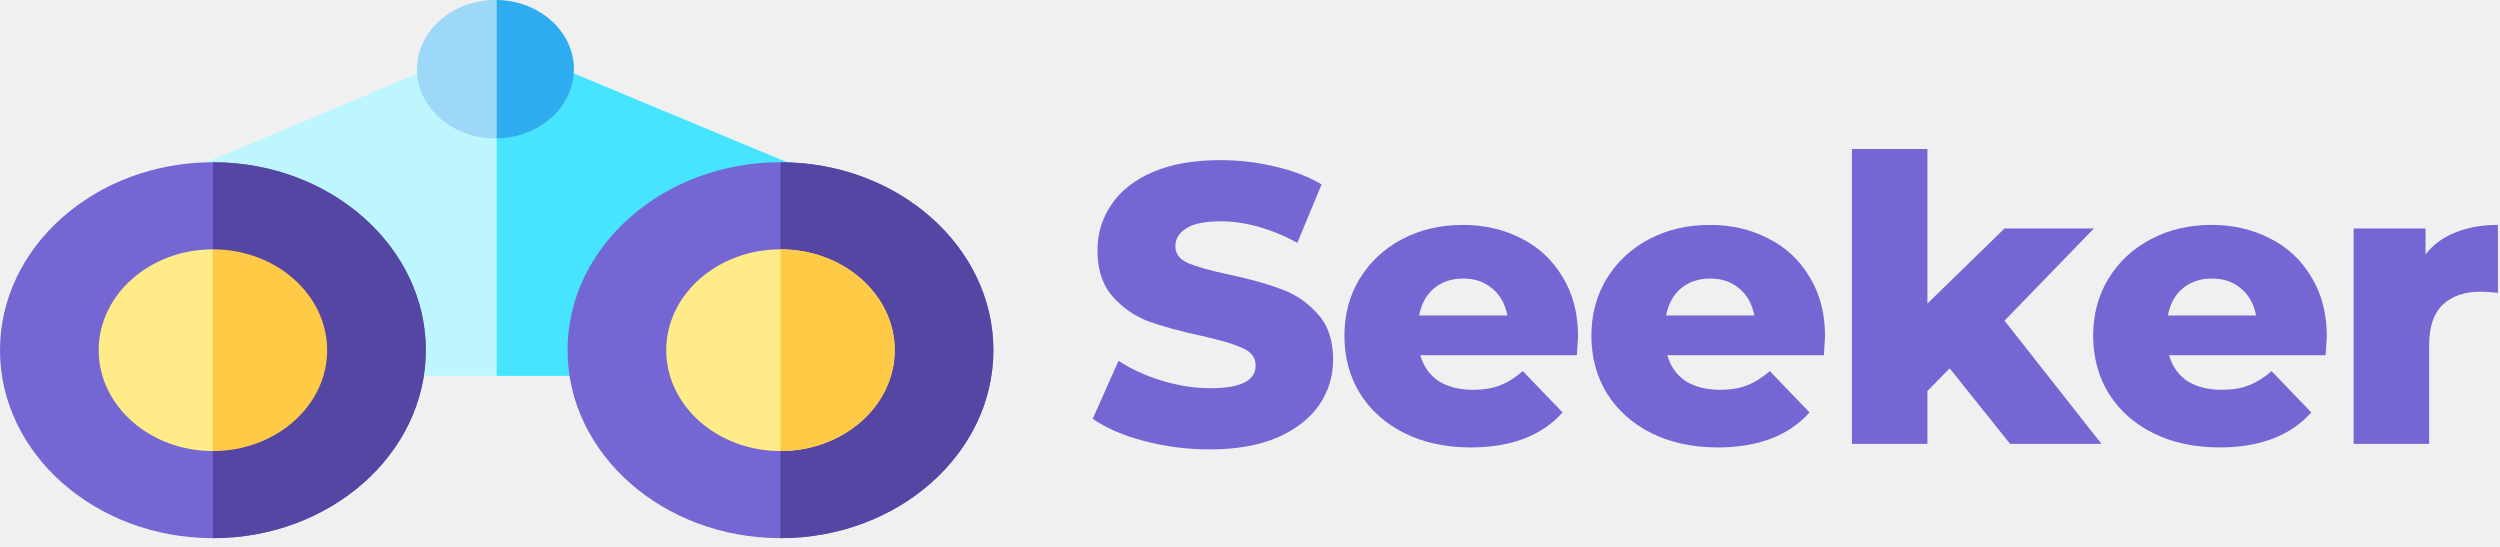
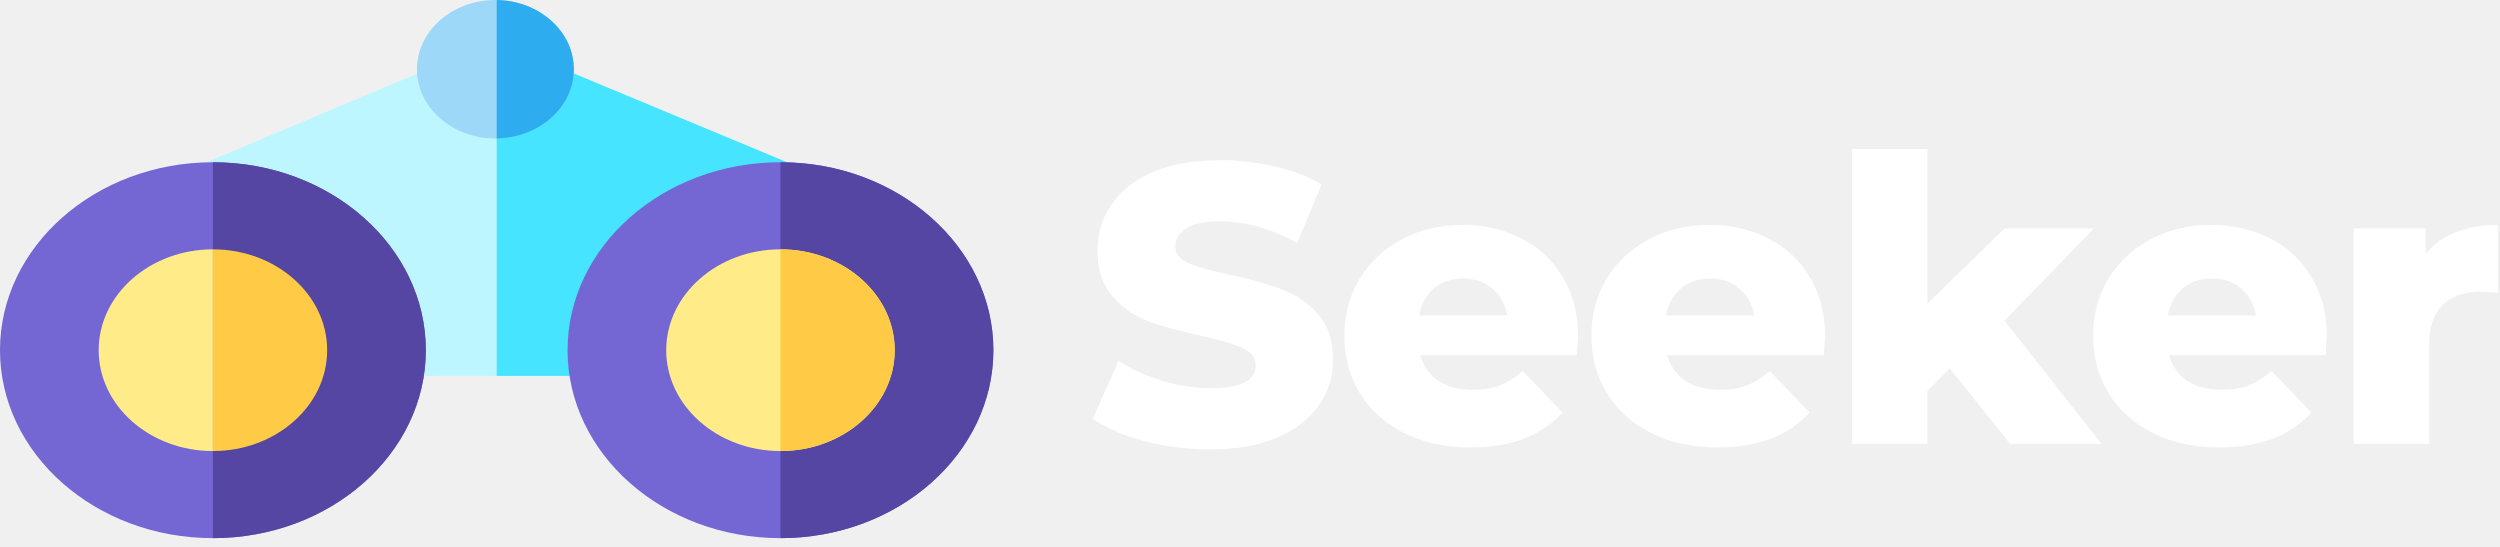
<svg xmlns="http://www.w3.org/2000/svg" width="151" height="33" viewBox="0 0 151 33" fill="none">
  <path d="M31.778 3.239L31.028 4.643C30.828 5.018 30.394 5.261 29.923 5.261C29.454 5.261 29.02 5.019 28.818 4.645L28.062 3.246L5.072 12.905H12.86C18.013 12.905 22.205 16.604 22.205 21.151V22.704H37.795V21.151C37.795 16.604 41.987 12.905 47.14 12.905H54.991L31.778 3.239Z" fill="#BEF6FF" />
  <path d="M31.778 3.239L31.028 4.643C30.839 4.997 30.441 5.231 30 5.256V22.704H37.795V21.151C37.795 16.604 41.987 12.905 47.14 12.905H54.991L31.778 3.239Z" fill="#46E4FF" />
  <path d="M12.859 9.8C5.768 9.801 0 14.893 0 21.151C0 27.411 5.769 32.504 12.86 32.504C19.951 32.504 25.72 27.411 25.72 21.151C25.72 14.892 19.951 9.8 12.859 9.8Z" fill="#7467D3" />
  <path d="M12.86 15.06C9.056 15.06 5.96 17.793 5.96 21.152C5.96 24.511 9.056 27.243 12.86 27.243C16.665 27.243 19.76 24.511 19.76 21.152C19.76 17.793 16.665 15.06 12.86 15.06Z" fill="#FFEC88" />
  <path d="M47.14 9.8C40.049 9.8 34.28 14.892 34.28 21.151C34.28 27.411 40.049 32.504 47.14 32.504C54.231 32.504 60 27.411 60 21.151C60 14.893 54.232 9.801 47.14 9.8Z" fill="#7467D3" />
  <path d="M47.14 9.8V32.504C54.231 32.504 60 27.411 60 21.151C60 14.893 54.232 9.801 47.14 9.8Z" fill="#5546A4" />
  <path d="M47.14 15.06C43.335 15.06 40.24 17.793 40.24 21.152C40.24 24.511 43.335 27.243 47.14 27.243C50.944 27.243 54.04 24.511 54.04 21.152C54.04 17.793 50.944 15.06 47.14 15.06Z" fill="#FFEC88" />
  <path d="M29.923 0C27.31 0 25.185 1.877 25.185 4.183C25.185 6.532 27.365 8.366 29.923 8.366C31.748 8.366 33.43 7.425 34.206 5.971C34.508 5.409 34.66 4.808 34.66 4.183C34.66 1.877 32.535 0 29.923 0Z" fill="#9DD8F9" />
  <path d="M30 0.002V8.364C31.795 8.337 33.441 7.404 34.206 5.971C34.508 5.409 34.66 4.808 34.66 4.183C34.66 1.899 32.577 0.039 30 0.002Z" fill="#2EACF0" />
  <path d="M47.14 15.06V27.243C50.944 27.243 54.04 24.511 54.04 21.152C54.04 17.793 50.944 15.06 47.14 15.06Z" fill="#FFCB46" />
  <path d="M12.86 9.8V32.504C19.951 32.504 25.72 27.411 25.72 21.151C25.72 14.893 19.952 9.801 12.86 9.8Z" fill="#5546A4" />
  <path d="M12.86 15.06V27.243C16.665 27.243 19.76 24.511 19.76 21.152C19.76 17.793 16.665 15.06 12.86 15.06Z" fill="#FFCB46" />
-   <path d="M73.08 27.144C71.72 27.144 70.4 26.976 69.12 26.64C67.84 26.304 66.8 25.856 66 25.296L67.56 21.792C68.312 22.288 69.184 22.688 70.176 22.992C71.168 23.296 72.144 23.448 73.104 23.448C74.928 23.448 75.84 22.992 75.84 22.08C75.84 21.6 75.576 21.248 75.048 21.024C74.536 20.784 73.704 20.536 72.552 20.28C71.288 20.008 70.232 19.72 69.384 19.416C68.536 19.096 67.808 18.592 67.2 17.904C66.592 17.216 66.288 16.288 66.288 15.12C66.288 14.096 66.568 13.176 67.128 12.36C67.688 11.528 68.52 10.872 69.624 10.392C70.744 9.912 72.112 9.672 73.728 9.672C74.832 9.672 75.92 9.8 76.992 10.056C78.064 10.296 79.008 10.656 79.824 11.136L78.36 14.664C76.76 13.8 75.208 13.368 73.704 13.368C72.76 13.368 72.072 13.512 71.64 13.8C71.208 14.072 70.992 14.432 70.992 14.88C70.992 15.328 71.248 15.664 71.76 15.888C72.272 16.112 73.096 16.344 74.232 16.584C75.512 16.856 76.568 17.152 77.4 17.472C78.248 17.776 78.976 18.272 79.584 18.96C80.208 19.632 80.52 20.552 80.52 21.72C80.52 22.728 80.24 23.64 79.68 24.456C79.12 25.272 78.28 25.928 77.16 26.424C76.04 26.904 74.68 27.144 73.08 27.144Z" fill="#7467D3" />
-   <path d="M95.315 20.328C95.315 20.36 95.291 20.736 95.243 21.456H85.787C85.979 22.128 86.347 22.648 86.891 23.016C87.451 23.368 88.147 23.544 88.979 23.544C89.603 23.544 90.139 23.456 90.587 23.28C91.051 23.104 91.515 22.816 91.979 22.416L94.379 24.912C93.115 26.32 91.267 27.024 88.835 27.024C87.315 27.024 85.979 26.736 84.827 26.16C83.675 25.584 82.779 24.784 82.139 23.76C81.515 22.736 81.203 21.576 81.203 20.28C81.203 19 81.507 17.856 82.115 16.848C82.739 15.824 83.595 15.024 84.683 14.448C85.771 13.872 86.995 13.584 88.355 13.584C89.651 13.584 90.827 13.856 91.883 14.4C92.939 14.928 93.771 15.704 94.379 16.728C95.003 17.736 95.315 18.936 95.315 20.328ZM88.379 16.824C87.675 16.824 87.083 17.024 86.603 17.424C86.139 17.824 85.843 18.368 85.715 19.056H91.043C90.915 18.368 90.611 17.824 90.131 17.424C89.667 17.024 89.083 16.824 88.379 16.824Z" fill="#7467D3" />
-   <path d="M110.233 20.328C110.233 20.36 110.209 20.736 110.161 21.456H100.705C100.897 22.128 101.265 22.648 101.809 23.016C102.369 23.368 103.065 23.544 103.897 23.544C104.521 23.544 105.057 23.456 105.505 23.28C105.969 23.104 106.433 22.816 106.897 22.416L109.297 24.912C108.033 26.32 106.185 27.024 103.753 27.024C102.233 27.024 100.897 26.736 99.745 26.16C98.593 25.584 97.697 24.784 97.057 23.76C96.433 22.736 96.121 21.576 96.121 20.28C96.121 19 96.425 17.856 97.033 16.848C97.657 15.824 98.513 15.024 99.601 14.448C100.689 13.872 101.913 13.584 103.273 13.584C104.569 13.584 105.745 13.856 106.801 14.4C107.857 14.928 108.689 15.704 109.297 16.728C109.921 17.736 110.233 18.936 110.233 20.328ZM103.297 16.824C102.593 16.824 102.001 17.024 101.521 17.424C101.057 17.824 100.761 18.368 100.633 19.056H105.961C105.833 18.368 105.529 17.824 105.049 17.424C104.585 17.024 104.001 16.824 103.297 16.824Z" fill="#7467D3" />
-   <path d="M117.76 22.248L116.416 23.616V26.808H111.856V9H116.416V18.336L121.072 13.8H126.472L121.072 19.368L126.928 26.808H121.408L117.76 22.248Z" fill="#7467D3" />
-   <path d="M140.539 20.328C140.539 20.36 140.515 20.736 140.467 21.456H131.011C131.203 22.128 131.571 22.648 132.115 23.016C132.675 23.368 133.371 23.544 134.203 23.544C134.827 23.544 135.363 23.456 135.811 23.28C136.275 23.104 136.739 22.816 137.203 22.416L139.603 24.912C138.339 26.32 136.491 27.024 134.059 27.024C132.539 27.024 131.203 26.736 130.051 26.16C128.899 25.584 128.003 24.784 127.363 23.76C126.739 22.736 126.427 21.576 126.427 20.28C126.427 19 126.731 17.856 127.339 16.848C127.963 15.824 128.819 15.024 129.907 14.448C130.995 13.872 132.219 13.584 133.579 13.584C134.875 13.584 136.051 13.856 137.107 14.4C138.163 14.928 138.995 15.704 139.603 16.728C140.227 17.736 140.539 18.936 140.539 20.328ZM133.603 16.824C132.899 16.824 132.307 17.024 131.827 17.424C131.363 17.824 131.067 18.368 130.939 19.056H136.267C136.139 18.368 135.835 17.824 135.355 17.424C134.891 17.024 134.307 16.824 133.603 16.824Z" fill="#7467D3" />
-   <path d="M146.505 15.36C146.969 14.768 147.569 14.328 148.305 14.04C149.057 13.736 149.913 13.584 150.873 13.584V17.688C150.457 17.64 150.113 17.616 149.841 17.616C148.865 17.616 148.097 17.88 147.537 18.408C146.993 18.936 146.721 19.744 146.721 20.832V26.808H142.161V13.8H146.505V15.36Z" fill="#7467D3" />
+   <path d="M73.08 27.144C71.72 27.144 70.4 26.976 69.12 26.64C67.84 26.304 66.8 25.856 66 25.296L67.56 21.792C68.312 22.288 69.184 22.688 70.176 22.992C71.168 23.296 72.144 23.448 73.104 23.448C74.928 23.448 75.84 22.992 75.84 22.08C75.84 21.6 75.576 21.248 75.048 21.024C74.536 20.784 73.704 20.536 72.552 20.28C71.288 20.008 70.232 19.72 69.384 19.416C68.536 19.096 67.808 18.592 67.2 17.904C66.592 17.216 66.288 16.288 66.288 15.12C66.288 14.096 66.568 13.176 67.128 12.36C67.688 11.528 68.52 10.872 69.624 10.392C70.744 9.912 72.112 9.672 73.728 9.672C74.832 9.672 75.92 9.8 76.992 10.056C78.064 10.296 79.008 10.656 79.824 11.136L78.36 14.664C76.76 13.8 75.208 13.368 73.704 13.368C72.76 13.368 72.072 13.512 71.64 13.8C71.208 14.072 70.992 14.432 70.992 14.88C70.992 15.328 71.248 15.664 71.76 15.888C72.272 16.112 73.096 16.344 74.232 16.584C75.512 16.856 76.568 17.152 77.4 17.472C78.248 17.776 78.976 18.272 79.584 18.96C80.208 19.632 80.52 20.552 80.52 21.72C80.52 22.728 80.24 23.64 79.68 24.456C79.12 25.272 78.28 25.928 77.16 26.424C76.04 26.904 74.68 27.144 73.08 27.144Z" fill="white" />
+   <path d="M95.315 20.328C95.315 20.36 95.291 20.736 95.243 21.456H85.787C85.979 22.128 86.347 22.648 86.891 23.016C87.451 23.368 88.147 23.544 88.979 23.544C89.603 23.544 90.139 23.456 90.587 23.28C91.051 23.104 91.515 22.816 91.979 22.416L94.379 24.912C93.115 26.32 91.267 27.024 88.835 27.024C87.315 27.024 85.979 26.736 84.827 26.16C83.675 25.584 82.779 24.784 82.139 23.76C81.515 22.736 81.203 21.576 81.203 20.28C81.203 19 81.507 17.856 82.115 16.848C82.739 15.824 83.595 15.024 84.683 14.448C85.771 13.872 86.995 13.584 88.355 13.584C89.651 13.584 90.827 13.856 91.883 14.4C92.939 14.928 93.771 15.704 94.379 16.728C95.003 17.736 95.315 18.936 95.315 20.328ZM88.379 16.824C87.675 16.824 87.083 17.024 86.603 17.424C86.139 17.824 85.843 18.368 85.715 19.056H91.043C90.915 18.368 90.611 17.824 90.131 17.424C89.667 17.024 89.083 16.824 88.379 16.824Z" fill="white" />
+   <path d="M110.233 20.328C110.233 20.36 110.209 20.736 110.161 21.456H100.705C100.897 22.128 101.265 22.648 101.809 23.016C102.369 23.368 103.065 23.544 103.897 23.544C104.521 23.544 105.057 23.456 105.505 23.28C105.969 23.104 106.433 22.816 106.897 22.416L109.297 24.912C108.033 26.32 106.185 27.024 103.753 27.024C102.233 27.024 100.897 26.736 99.745 26.16C98.593 25.584 97.697 24.784 97.057 23.76C96.433 22.736 96.121 21.576 96.121 20.28C96.121 19 96.425 17.856 97.033 16.848C97.657 15.824 98.513 15.024 99.601 14.448C100.689 13.872 101.913 13.584 103.273 13.584C104.569 13.584 105.745 13.856 106.801 14.4C107.857 14.928 108.689 15.704 109.297 16.728C109.921 17.736 110.233 18.936 110.233 20.328ZM103.297 16.824C102.593 16.824 102.001 17.024 101.521 17.424C101.057 17.824 100.761 18.368 100.633 19.056H105.961C105.833 18.368 105.529 17.824 105.049 17.424C104.585 17.024 104.001 16.824 103.297 16.824Z" fill="white" />
+   <path d="M117.76 22.248L116.416 23.616V26.808H111.856V9H116.416V18.336L121.072 13.8H126.472L121.072 19.368L126.928 26.808H121.408L117.76 22.248Z" fill="white" />
+   <path d="M140.539 20.328C140.539 20.36 140.515 20.736 140.467 21.456H131.011C131.203 22.128 131.571 22.648 132.115 23.016C132.675 23.368 133.371 23.544 134.203 23.544C134.827 23.544 135.363 23.456 135.811 23.28C136.275 23.104 136.739 22.816 137.203 22.416L139.603 24.912C138.339 26.32 136.491 27.024 134.059 27.024C132.539 27.024 131.203 26.736 130.051 26.16C128.899 25.584 128.003 24.784 127.363 23.76C126.739 22.736 126.427 21.576 126.427 20.28C126.427 19 126.731 17.856 127.339 16.848C127.963 15.824 128.819 15.024 129.907 14.448C130.995 13.872 132.219 13.584 133.579 13.584C134.875 13.584 136.051 13.856 137.107 14.4C138.163 14.928 138.995 15.704 139.603 16.728C140.227 17.736 140.539 18.936 140.539 20.328ZM133.603 16.824C132.899 16.824 132.307 17.024 131.827 17.424C131.363 17.824 131.067 18.368 130.939 19.056H136.267C136.139 18.368 135.835 17.824 135.355 17.424C134.891 17.024 134.307 16.824 133.603 16.824Z" fill="white" />
+   <path d="M146.505 15.36C146.969 14.768 147.569 14.328 148.305 14.04C149.057 13.736 149.913 13.584 150.873 13.584V17.688C150.457 17.64 150.113 17.616 149.841 17.616C148.865 17.616 148.097 17.88 147.537 18.408C146.993 18.936 146.721 19.744 146.721 20.832V26.808H142.161V13.8H146.505V15.36Z" fill="white" />
</svg>
